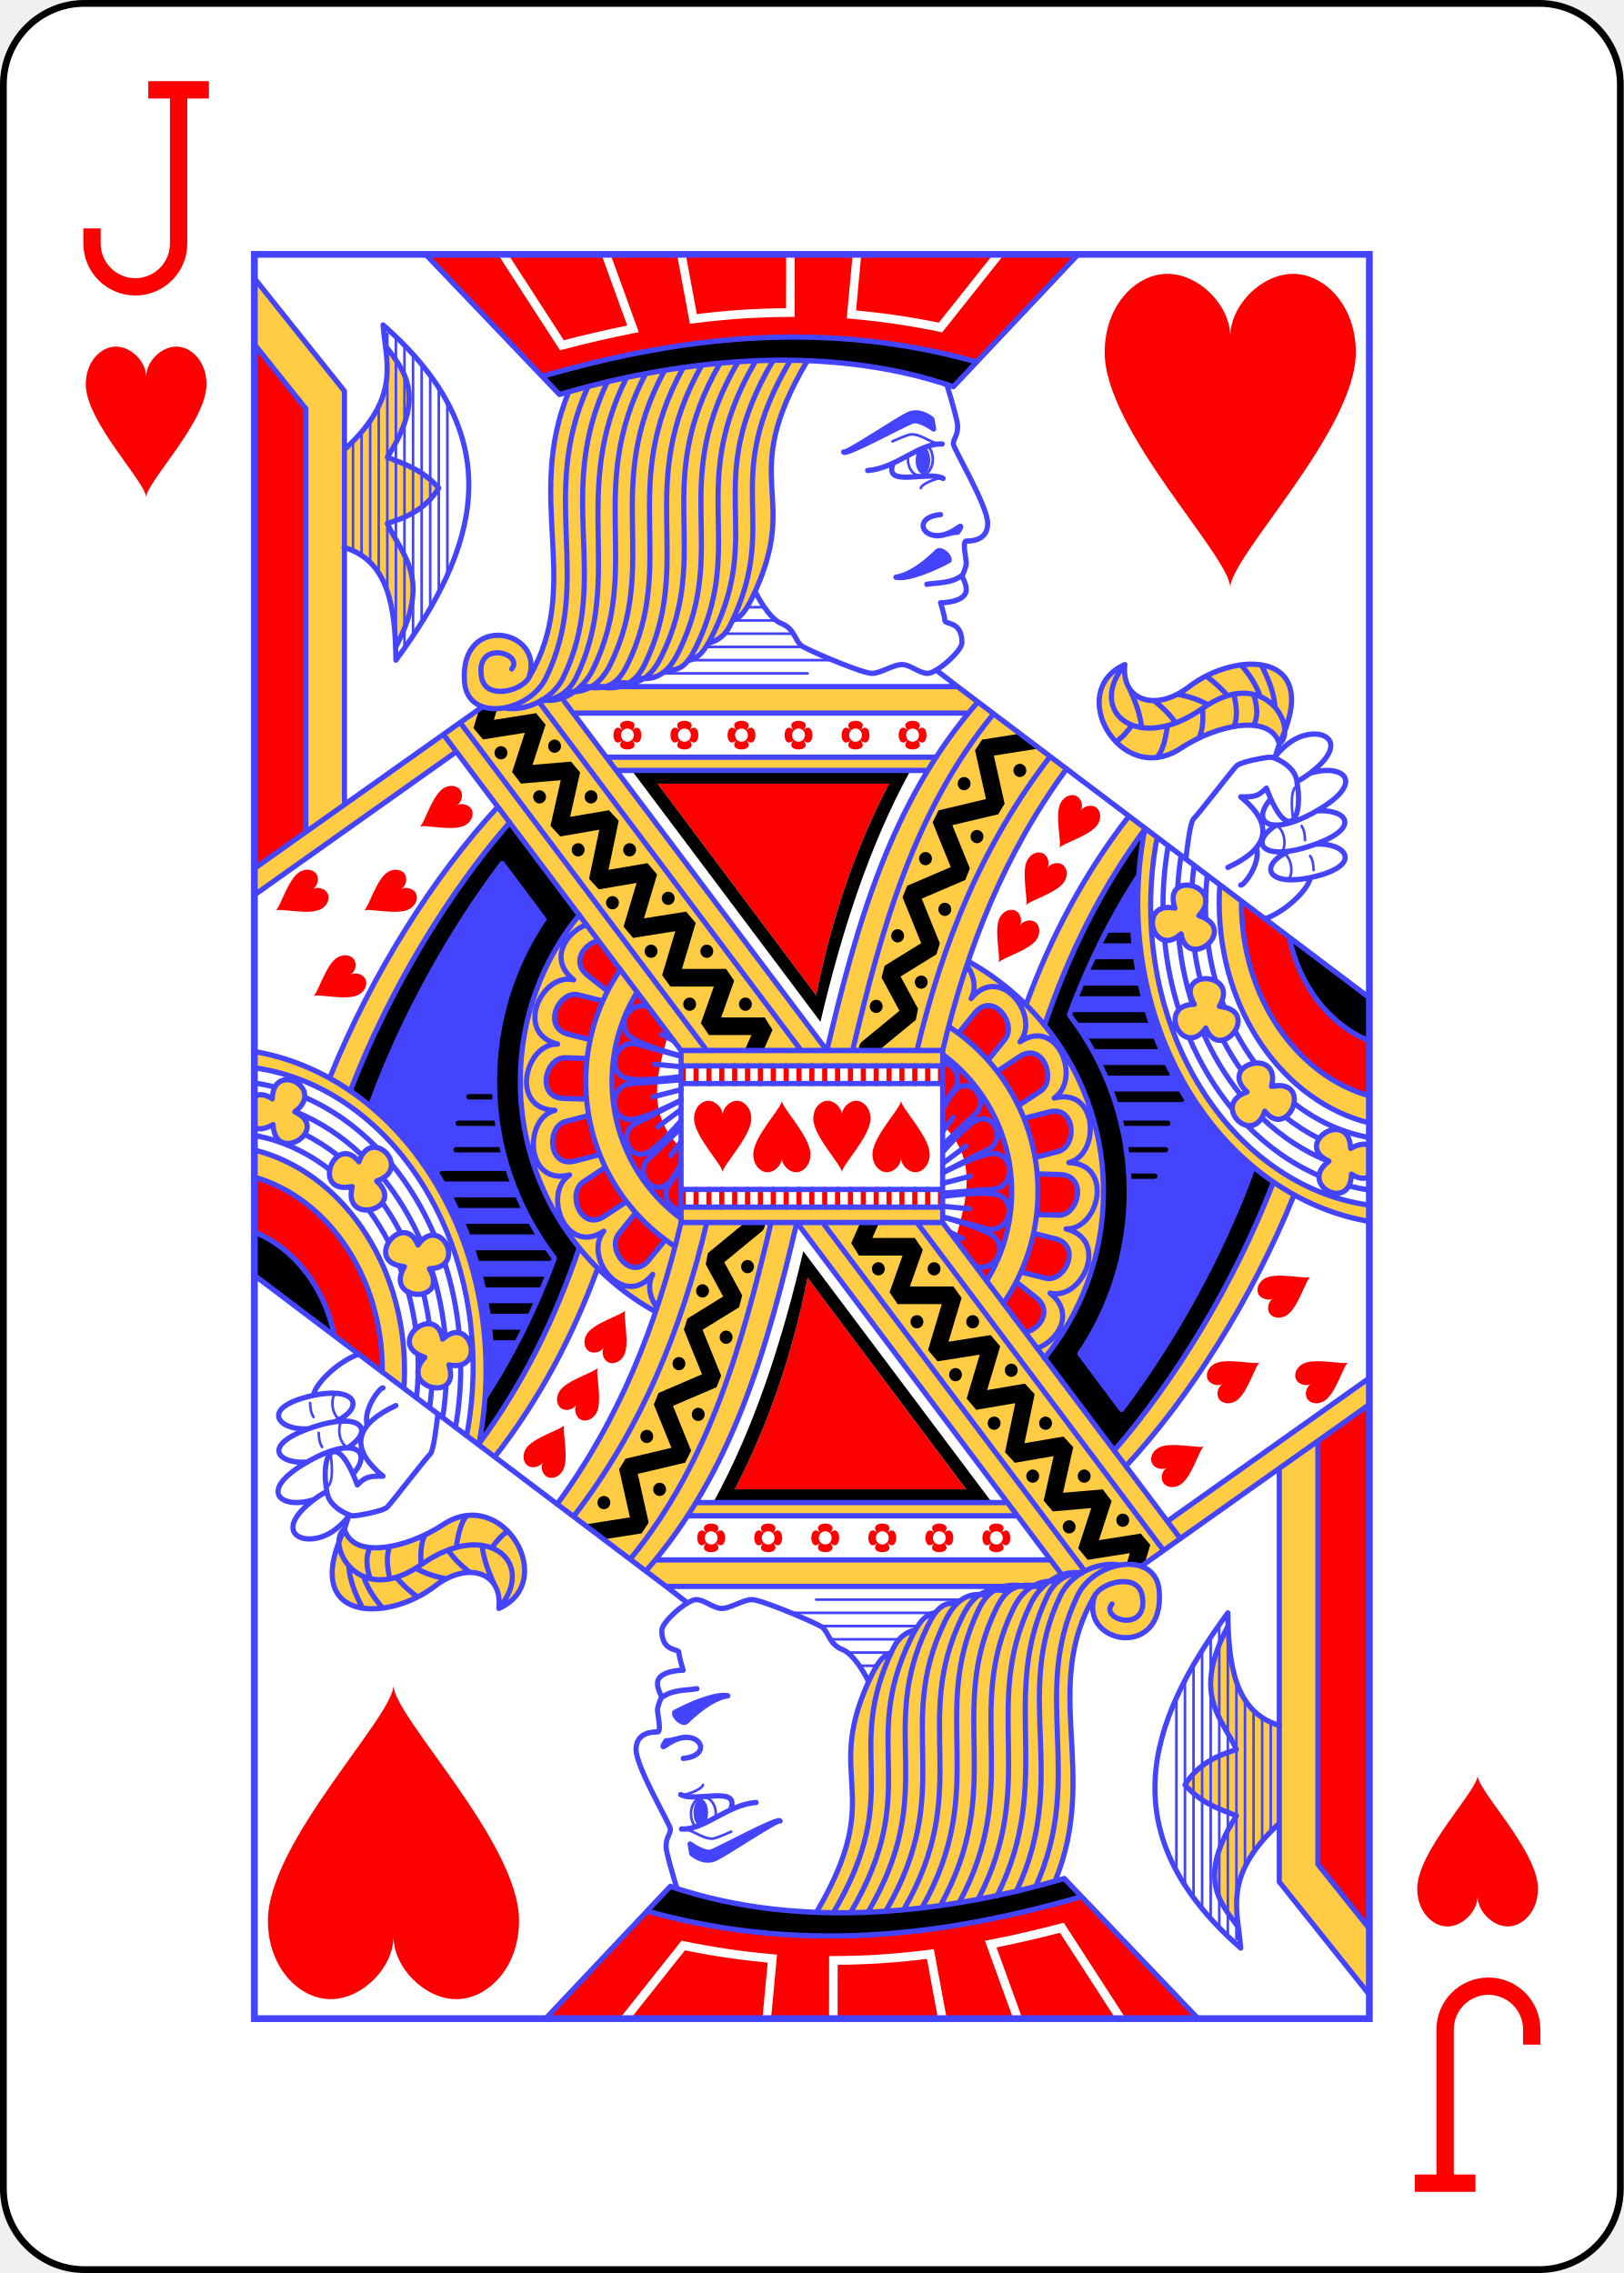
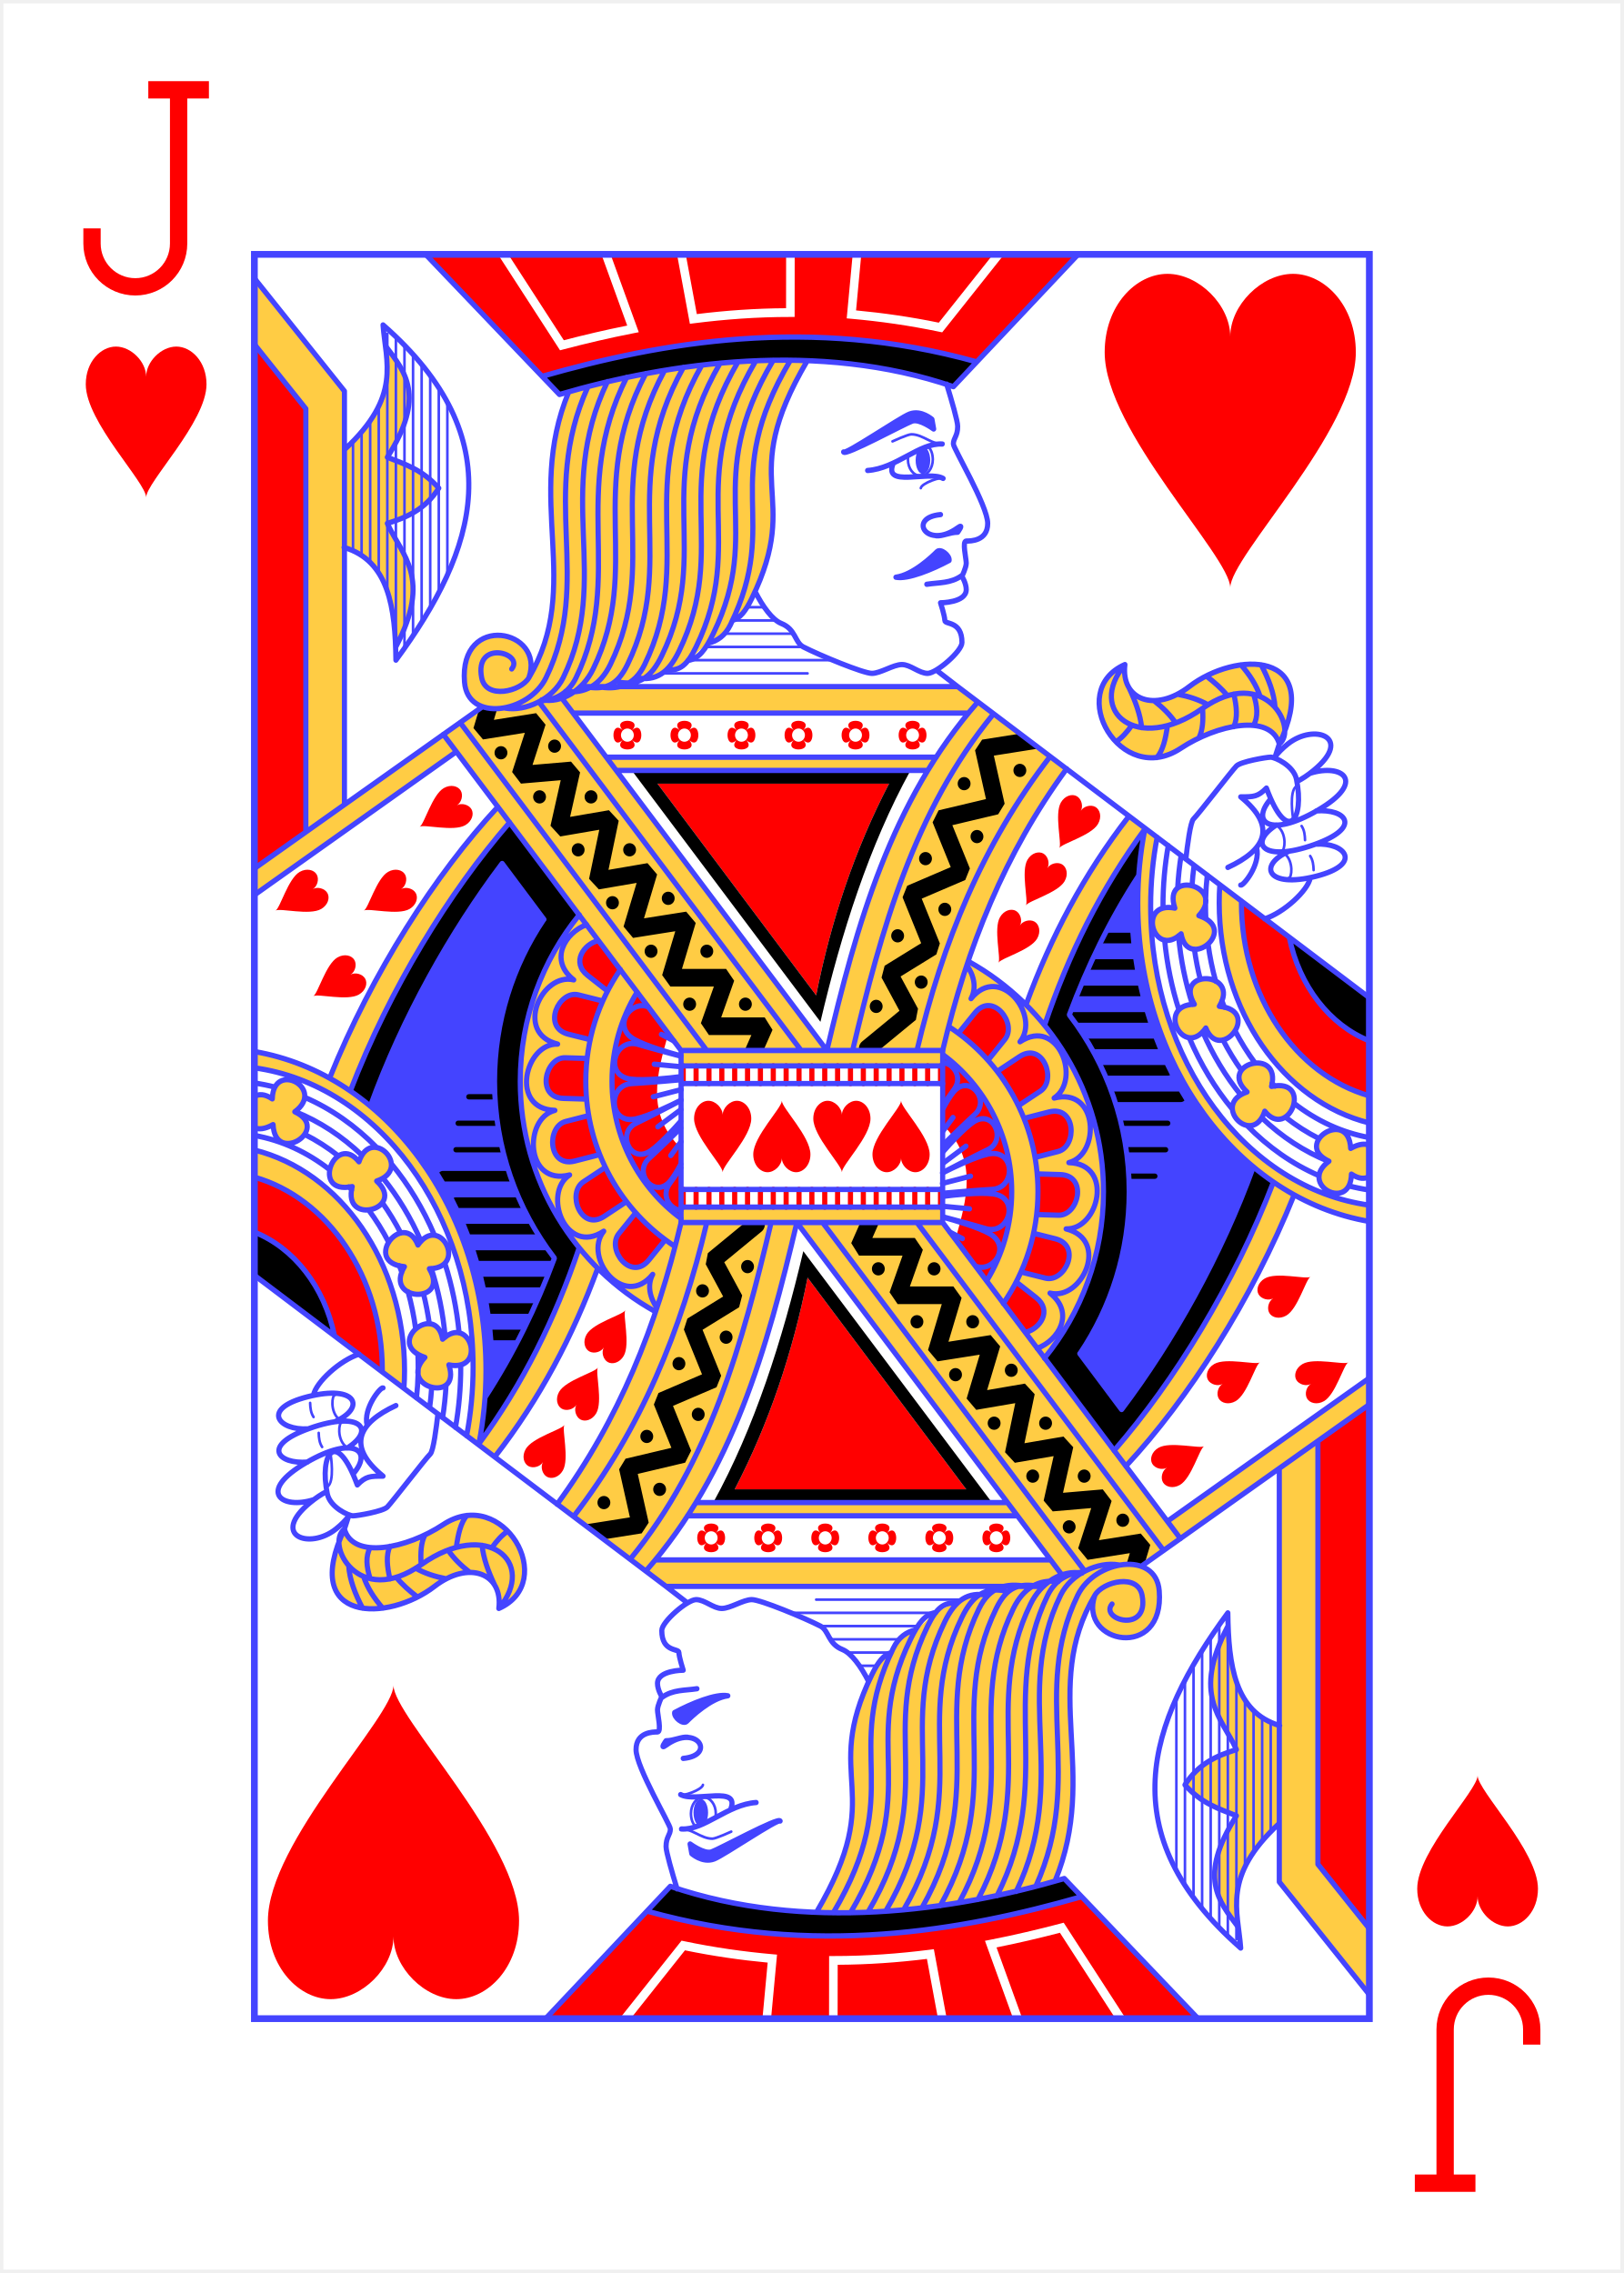
<svg xmlns="http://www.w3.org/2000/svg" xmlns:xlink="http://www.w3.org/1999/xlink" width="2.5in" height="3.5in" viewBox="-120 -168 240 336" preserveAspectRatio="none" class="card" face="JH">
  <defs>
    <rect id="HJX" width="164.8" height="260.8" x="-82.4" y="-130.4" />
  </defs>
  <symbol id="HJ" viewBox="-500 -500 1000 1000" preserveAspectRatio="xMinYMid">
    <path d="M50 -460L250 -460M150 -460L150 250A100 100 0 0 1 -250 250L-250 220" stroke="red" stroke-width="80" stroke-linecap="square" stroke-miterlimit="1.5" fill="none" />
  </symbol>
  <symbol id="H" viewBox="-600 -600 1200 1200" preserveAspectRatio="xMinYMid">
    <path d="M0 -300C0 -400 100 -500 200 -500C300 -500 400 -400 400 -250C400 0 0 400 0 500C0 400 -400 0 -400 -250C-400 -400 -300 -500 -200 -500C-100 -500 0 -400 -0 -300Z" fill="red" />
  </symbol>
  <symbol id="HJ1" preserveAspectRatio="none" viewBox="0 0 1300 2000">
    <path fill="#FC4" d="M0,27.174V101.957L60,175v479.352l45,-31.199V332.344c47.547,13.885 57.732,59.911 59.799,112.822C207.183,366.332 172.25,341.869 155,305c22.435,-6.794 44.101,-15.652 60,-40 -19.522,-21.34 -39.812,-27.132 -60,-35 45.6,-69.699 20.411,-97.002 -2.076,-126.053 4.262,33.894 6.384,68.407 -47.381,116.953L105,280.75V155ZM616.344,120.039C526.328,120.06 439.187,135.811 366.164,156.027 314.555,278.493 383.861,375.085 320,480c20,-55 -81.657,-74.736 -75,5 1.622,19.425 15.247,28.676 31.951,29.883 -4.328,-0.204 -8.267,-0.745 -11.527,-1.725l-45.066,31.086 -0.004,-0.006L0,696.207v30L235.473,563.812 220.762,544.766 497.5,902.5 497.537,920H802.5V902.5C831.048,785.345 874.973,678.686 947.43,583.459l-103.836,-76.062c-18.965,21.006 -35.781,42.993 -50.818,65.793L794.877,570H410.283L360,505h-21.818c7.031,-2.089 14.314,-4.383 21.775,-6.811 3.82,-0.612 7.658,-1.202 11.504,-1.785L360,505 371.695,520H831.344L843.545,507.422 820,490H412.902c34.859,-5.908 68.524,-14.106 95.883,-32.449 7.353,-4.93 12.789,-12.427 20.594,-17.135 11.293,-6.812 22.21,-13.531 28.297,-25.416l-25.602,9.586 25.207,-9.51C566.256,412.364 572.555,404.891 580,390 640.119,269.762 560.237,260.029 644.359,120.551c-9.361,-0.347 -18.704,-0.514 -28.016,-0.512zM1163.496,464.574C1139.589,464.365 1111.021,474.234 1090,490c-40,30 -80,15 -75,-25 -70,30 -5,140 65,95 42.196,-27.126 105,-40 115,-5 31.743,-65.249 5.791,-90.1 -31.504,-90.426zm-868.371,48.732 -2.736,1.025c-2.77,0.294 -5.484,0.487 -8.117,0.582 3.568,-0.216 7.21,-0.758 10.854,-1.607zm497.471,60.156C727.426,672.398 695.725,786.617 667.439,902.422L413.457,574.102 422.639,585H785Zm226.852,63.707c-52.412,65.676 -90.819,136.71 -119.543,212.92l21.531,23.418C949.018,793.987 986.395,719.931 1038.273,651.535 1032.862,678.341 1030,706.283 1030,735c0,136.64 64.808,255.724 160.738,318.285l-2.596,-1.59c-45.752,115.83 -115.544,225.867 -185.647,304.262l13.85,17.496c72.416,-75.901 146.448,-187.781 195.84,-307.033l-6.268,-3.838c29.107,16.624 60.756,28.176 94.082,33.701v-18.471c-143.477,-19.162 -255,-163.615 -255,-339.008 0,-26.57 2.562,-52.429 7.404,-77.252l-14.016,-10.17c0.107,-0.141 0.211,-0.283 0.318,-0.424zm88.402,64.605 17.75,13.197c-0.443,6.608 -0.668,13.287 -0.668,20.027 0,122.962 75.111,225.589 175.068,249.656V953.92C1214.459,930.399 1150.822,841.313 1150.822,735c0,-0.681 -6e-4,-1.361 0.01,-2.041zm-20.275,13.242c-11.012,-0.226 -20.789,7.228 -14.314,26.105 -44.412,-8.721 -25.537,58.643 7.295,29.1 7.514,43.327 68.569,-5.007 20.602,-20.629 18.918,-19.531 1.509,-34.266 -13.582,-34.576zm-254.971,86.537 -29.986,105.49c48.755,35.02 80.42,91.607 80.42,155.455 0,37.016 -10.642,71.592 -29.088,100.939l67.256,87.811C964.193,1199.896 990,1134.156 990,1062.5 990,950.023 926.414,852.124 832.604,801.555Zm276.732,19.518c-12.986,-0.007 -25.24,9.442 -13.351,29.029 -45.25,0.959 -12.432,62.742 13.338,26.871 16.589,40.725 65.921,-19.527 15.725,-24.551 12.766,-20.619 -1.887,-31.342 -15.711,-31.35zm59.832,95.607c-15.415,0.164 -32.128,14.613 -11.727,32.826 -42.995,14.138 6.443,63.635 20.607,21.801 27.764,34.101 57.34,-37.934 7.865,-28.072 5.06,-19.186 -5.498,-26.674 -16.746,-26.555zm92.318,75.375c-17.157,-0.391 -37.538,22.874 -8.574,35.959 -36.78,26.376 25.224,58.778 26.197,14.621 8.782,5.792 15.837,5.75 20.891,2.678v-35.299c-5.022,-2.238 -12.218,-1.772 -21.805,3.48 -0.719,-15.416 -8.33,-21.248 -16.709,-21.439z" />
  </symbol>
  <symbol id="HJ2" preserveAspectRatio="none" viewBox="0 0 1300 2000">
    <path fill="red" d="M199.648,0 355.703,158.855C484.175,122.112 658.575,97.858 815,150L960.455,0h-86.256l-72.256,88.408 -2.959,-0.604C763.777,80.62 729.266,75.896 695.65,72.996L690.621,72.562 697.58,0h-67.604l-0.084,70.975 -4.998,-0.006c-38.885,-0.036 -76.4,2.699 -112.475,7.174L507.771,78.721 492.77,0h-77.479l32.893,88.25 -5.828,1.102C413.491,94.812 385.997,101.171 359.809,107.875l-3.436,0.881L283.979,0Zm96.344,0 64.801,97.352c23.534,-5.972 48.189,-11.616 73.916,-16.621L404.617,0Zm206.957,0 12.902,67.705c33.443,-3.997 68.149,-6.47 104.053,-6.654L619.977,0Zm204.674,0 -6.092,63.533c31.424,2.872 63.623,7.331 96.459,13.91L861.283,0ZM0,101.957V696.488L60,654.352V175Zm434.898,426.797c-6.16,0 -12.292,3.65 -5.287,10.936a7.5,7.5 0 0 1 5.287,-2.186 7.5,7.5 0 0 1 5.287,2.188c7.006,-7.286 0.873,-10.938 -5.287,-10.938zm5.287,10.938c-0.102,0.106 -0.179,0.205 -0.287,0.312 0.108,-0.108 0.208,-0.185 0.314,-0.287a7.5,7.5 0 0 0 -0.027,-0.025zm0.027,0.025a7.5,7.5 0 0 1 2.186,5.287 7.5,7.5 0 0 1 -2.188,5.287c14.572,14.012 14.573,-24.584 0.002,-10.574zm-0.002,10.574c-0.106,-0.102 -0.205,-0.179 -0.312,-0.287 0.108,0.108 0.185,0.208 0.287,0.314a7.5,7.5 0 0 0 0.025,-0.027zm-0.025,0.027a7.5,7.5 0 0 1 -5.287,2.186 7.5,7.5 0 0 1 -5.287,-2.188c-14.012,14.572 24.584,14.573 10.574,0.002zm-10.574,-0.002c0.102,-0.106 0.179,-0.205 0.287,-0.312 -0.108,0.108 -0.208,0.185 -0.314,0.287a7.5,7.5 0 0 0 0.027,0.025zm-0.027,-0.025a7.5,7.5 0 0 1 -2.186,-5.287 7.5,7.5 0 0 1 2.188,-5.287c-14.572,-14.012 -14.573,24.584 -0.002,10.574zm0.002,-10.574c0.106,0.102 0.205,0.179 0.312,0.287 -0.108,-0.108 -0.185,-0.208 -0.287,-0.314a7.5,7.5 0 0 0 -0.025,0.027zm71.816,-10.963c-6.16,0 -12.292,3.65 -5.287,10.936a7.5,7.5 0 0 1 5.287,-2.186 7.5,7.5 0 0 1 5.287,2.188c7.006,-7.286 0.873,-10.938 -5.287,-10.938zm5.287,10.938c-0.102,0.106 -0.179,0.205 -0.287,0.312 0.108,-0.108 0.208,-0.185 0.314,-0.287a7.5,7.5 0 0 0 -0.027,-0.025zm0.027,0.025a7.5,7.5 0 0 1 2.186,5.287 7.5,7.5 0 0 1 -2.188,5.287c14.572,14.012 14.573,-24.584 0.002,-10.574zm-0.002,10.574c-0.106,-0.102 -0.205,-0.179 -0.312,-0.287 0.108,0.108 0.185,0.208 0.287,0.314a7.5,7.5 0 0 0 0.025,-0.027zm-0.025,0.027a7.5,7.5 0 0 1 -5.287,2.186 7.5,7.5 0 0 1 -5.287,-2.188c-14.012,14.572 24.584,14.573 10.574,0.002zm-10.574,-0.002c0.102,-0.106 0.179,-0.205 0.287,-0.312 -0.108,0.108 -0.208,0.185 -0.314,0.287a7.5,7.5 0 0 0 0.027,0.025zm-0.027,-0.025a7.5,7.5 0 0 1 -2.186,-5.287 7.5,7.5 0 0 1 2.188,-5.287c-14.572,-14.012 -14.573,24.584 -0.002,10.574zm0.002,-10.574c0.106,0.102 0.205,0.179 0.312,0.287 -0.108,-0.108 -0.185,-0.208 -0.287,-0.314a7.5,7.5 0 0 0 -0.025,0.027zm71.816,-10.963c-6.16,0 -12.292,3.65 -5.287,10.936a7.5,7.5 0 0 1 5.287,-2.186 7.5,7.5 0 0 1 5.287,2.188c7.006,-7.286 0.873,-10.938 -5.287,-10.938zm5.287,10.938c-0.102,0.106 -0.179,0.205 -0.287,0.312 0.108,-0.108 0.208,-0.185 0.314,-0.287a7.5,7.5 0 0 0 -0.027,-0.025zm0.027,0.025a7.5,7.5 0 0 1 2.186,5.287 7.5,7.5 0 0 1 -2.188,5.287c14.572,14.012 14.573,-24.584 0.002,-10.574zm-0.002,10.574c-0.106,-0.102 -0.205,-0.179 -0.312,-0.287 0.108,0.108 0.185,0.208 0.287,0.314a7.5,7.5 0 0 0 0.025,-0.027zm-0.025,0.027a7.5,7.5 0 0 1 -5.287,2.186 7.5,7.5 0 0 1 -5.287,-2.188c-14.012,14.572 24.584,14.573 10.574,0.002zm-10.574,-0.002c0.102,-0.106 0.179,-0.205 0.287,-0.312 -0.108,0.108 -0.208,0.185 -0.314,0.287a7.5,7.5 0 0 0 0.027,0.025zm-0.027,-0.025a7.5,7.5 0 0 1 -2.186,-5.287 7.5,7.5 0 0 1 2.188,-5.287c-14.572,-14.012 -14.573,24.584 -0.002,10.574zm0.002,-10.574c0.106,0.102 0.205,0.179 0.312,0.287 -0.108,-0.108 -0.185,-0.208 -0.287,-0.314a7.5,7.5 0 0 0 -0.025,0.027zm71.814,-10.963c-6.16,0 -12.292,3.65 -5.287,10.936a7.5,7.5 0 0 1 5.287,-2.186 7.5,7.5 0 0 1 5.287,2.188c7.006,-7.286 0.873,-10.938 -5.287,-10.938zm5.287,10.938c-0.102,0.106 -0.179,0.205 -0.287,0.312 0.108,-0.108 0.208,-0.185 0.314,-0.287a7.5,7.5 0 0 0 -0.027,-0.025zm0.027,0.025a7.5,7.5 0 0 1 2.186,5.287 7.5,7.5 0 0 1 -2.188,5.287c14.572,14.012 14.573,-24.584 0.002,-10.574zm-0.002,10.574c-0.106,-0.102 -0.205,-0.179 -0.312,-0.287 0.108,0.108 0.185,0.208 0.287,0.314a7.5,7.5 0 0 0 0.025,-0.027zm-0.025,0.027a7.5,7.5 0 0 1 -5.287,2.186 7.5,7.5 0 0 1 -5.287,-2.188c-14.012,14.572 24.584,14.573 10.574,0.002zm-10.574,-0.002c0.102,-0.106 0.179,-0.205 0.287,-0.312 -0.108,0.108 -0.208,0.185 -0.314,0.287a7.5,7.5 0 0 0 0.027,0.025zm-0.027,-0.025a7.5,7.5 0 0 1 -2.186,-5.287 7.5,7.5 0 0 1 2.188,-5.287c-14.572,-14.012 -14.573,24.584 -0.002,10.574zm0.002,-10.574c0.106,0.102 0.205,0.179 0.312,0.287 -0.108,-0.108 -0.185,-0.208 -0.287,-0.314a7.5,7.5 0 0 0 -0.025,0.027zm71.816,-10.963c-6.16,0 -12.292,3.65 -5.287,10.936a7.5,7.5 0 0 1 5.287,-2.186 7.5,7.5 0 0 1 5.287,2.188c7.006,-7.286 0.873,-10.938 -5.287,-10.938zm5.287,10.938c-0.102,0.106 -0.179,0.205 -0.287,0.312 0.108,-0.108 0.208,-0.185 0.314,-0.287a7.5,7.5 0 0 0 -0.027,-0.025zm0.027,0.025a7.5,7.5 0 0 1 2.186,5.287 7.5,7.5 0 0 1 -2.188,5.287c14.572,14.012 14.573,-24.584 0.002,-10.574zm-0.002,10.574c-0.106,-0.102 -0.205,-0.179 -0.312,-0.287 0.108,0.108 0.185,0.208 0.287,0.314a7.5,7.5 0 0 0 0.025,-0.027zm-0.025,0.027a7.5,7.5 0 0 1 -5.287,2.186 7.5,7.5 0 0 1 -5.287,-2.188c-14.012,14.572 24.584,14.573 10.574,0.002zm-10.574,-0.002c0.102,-0.106 0.179,-0.205 0.287,-0.312 -0.108,0.108 -0.208,0.185 -0.314,0.287a7.5,7.5 0 0 0 0.027,0.025zm-0.027,-0.025a7.5,7.5 0 0 1 -2.186,-5.287 7.5,7.5 0 0 1 2.188,-5.287c-14.572,-14.012 -14.573,24.584 -0.002,10.574zm0.002,-10.574c0.106,0.102 0.205,0.179 0.312,0.287 -0.108,-0.108 -0.185,-0.208 -0.287,-0.314a7.5,7.5 0 0 0 -0.025,0.027zm71.814,-10.963c-6.16,0 -12.292,3.65 -5.287,10.936a7.5,7.5 0 0 1 5.287,-2.186 7.5,7.5 0 0 1 5.287,2.188c7.006,-7.286 0.873,-10.938 -5.287,-10.938zm5.287,10.938c-0.102,0.106 -0.179,0.205 -0.287,0.312 0.108,-0.108 0.208,-0.185 0.314,-0.287a7.5,7.5 0 0 0 -0.027,-0.025zm0.027,0.025a7.5,7.5 0 0 1 2.186,5.287 7.5,7.5 0 0 1 -2.188,5.287c14.572,14.012 14.573,-24.584 0.002,-10.574zm-0.002,10.574c-0.106,-0.102 -0.205,-0.179 -0.312,-0.287 0.108,0.108 0.185,0.208 0.287,0.314a7.5,7.5 0 0 0 0.025,-0.027zm-0.025,0.027a7.5,7.5 0 0 1 -5.287,2.186 7.5,7.5 0 0 1 -5.287,-2.188c-14.012,14.572 24.584,14.573 10.574,0.002zm-10.574,-0.002c0.102,-0.106 0.179,-0.205 0.287,-0.312 -0.108,0.108 -0.208,0.185 -0.314,0.287a7.5,7.5 0 0 0 0.027,0.025zm-0.027,-0.025a7.5,7.5 0 0 1 -2.186,-5.287 7.5,7.5 0 0 1 2.188,-5.287c-14.572,-14.012 -14.573,24.584 -0.002,10.574zm0.002,-10.574c0.106,0.102 0.205,0.179 0.312,0.287 -0.108,-0.108 -0.185,-0.208 -0.287,-0.314a7.5,7.5 0 0 0 -0.025,0.027zM470,600 655,840c17.499,-85.451 45,-165 85,-240zm680.832,132.959c-0.01,0.68 -0.01,1.36 -0.01,2.041 0,106.313 63.636,195.399 149.178,218.92v-62.346c-46.109,-17.785 -81.745,-62.134 -93.359,-117.395zM855.346,851.596C850.223,851.686 844.883,854.141 840,860L820.822,883.014 855.467,913.439 875,890c11.484,-13.781 -2.921,-38.701 -19.654,-38.404zm48.607,53.824c-3.659,0.096 -7.675,1.344 -11.951,4.096l-25.887,16.66 24.732,38.896 25.562,-16.451c16.624,-10.699 7.3,-43.722 -12.457,-43.201zm-101.336,1.625 -0.088,11.303A3,3 0 0 0 799.955,916.957 3,3 0 0 0 797,920v20a3,3 0 0 0 5.346,1.91L802,986.102c42.307,39.722 28.551,84.921 15.529,130.049l36.42,47.289c18.446,-29.348 29.088,-63.924 29.088,-100.939 0,-63.848 -31.665,-120.435 -80.42,-155.455zm-302.662,9.912A3,3 0 0 0 497,920v20a3,3 0 1 0 6,0v-20a3,3 0 0 0 -3.045,-3.043zm15,0A3,3 0 0 0 512,920v20a3,3 0 1 0 6,0v-20a3,3 0 0 0 -3.045,-3.043zm15,0A3,3 0 0 0 527,920v20a3,3 0 1 0 6,0v-20a3,3 0 0 0 -3.045,-3.043zm15,0A3,3 0 0 0 542,920v20a3,3 0 1 0 6,0v-20a3,3 0 0 0 -3.045,-3.043zm15,0A3,3 0 0 0 557,920v20a3,3 0 1 0 6,0v-20a3,3 0 0 0 -3.045,-3.043zm15,0A3,3 0 0 0 572,920v20a3,3 0 1 0 6,0v-20a3,3 0 0 0 -3.045,-3.043zm15,0A3,3 0 0 0 587,920v20a3,3 0 1 0 6,0v-20a3,3 0 0 0 -3.045,-3.043zm15,0A3,3 0 0 0 602,920v20a3,3 0 1 0 6,0v-20a3,3 0 0 0 -3.045,-3.043zm15,0A3,3 0 0 0 617,920v20a3,3 0 1 0 6,0v-20a3,3 0 0 0 -3.045,-3.043zm15,0A3,3 0 0 0 632,920v20a3,3 0 1 0 6,0v-20a3,3 0 0 0 -3.045,-3.043zm15,0A3,3 0 0 0 647,920v20a3,3 0 1 0 6,0v-20a3,3 0 0 0 -3.045,-3.043zm15,0A3,3 0 0 0 662,920v20a3,3 0 1 0 6,0v-20a3,3 0 0 0 -3.045,-3.043zm15,0A3,3 0 0 0 677,920v20a3,3 0 1 0 6,0v-20a3,3 0 0 0 -3.045,-3.043zm15,0A3,3 0 0 0 692,920v20a3,3 0 1 0 6,0v-20a3,3 0 0 0 -3.045,-3.043zm15,0A3,3 0 0 0 707,920v20a3,3 0 1 0 6,0v-20a3,3 0 0 0 -3.045,-3.043zm15,0A3,3 0 0 0 722,920v20a3,3 0 1 0 6,0v-20a3,3 0 0 0 -3.045,-3.043zm15,0A3,3 0 0 0 737,920v20a3,3 0 1 0 6,0v-20a3,3 0 0 0 -3.045,-3.043zm15,0A3,3 0 0 0 752,920v20a3,3 0 1 0 6,0v-20a3,3 0 0 0 -3.045,-3.043zm15,0A3,3 0 0 0 767,920v20a3,3 0 1 0 6,0v-20a3,3 0 0 0 -3.045,-3.043zm15,0A3,3 0 0 0 782,920v20a3,3 0 1 0 6,0v-20a3,3 0 0 0 -3.045,-3.043zm148.318,54.355c-2.105,-0.01 -4.389,0.27 -6.855,0.885l-28.98,7.227 12.846,44.303 26.668,-6.65c20.958,-5.227 21.157,-45.649 -3.678,-45.764zm-20.502,71.096 -0.705,46.092 25.527,0.738c23.421,0.676 34.5,-45.117 1.971,-46.057zm-4.398,67.328 -14.518,43.906 28.377,6.9c22.767,5.538 43.136,-36.944 11.516,-44.635zm-19.982,55.225 -14.916,23.971 25.914,32.992c16.53,-3.808 31.379,-24.552 12.152,-39.256z" />
  </symbol>
  <symbol id="HJ3" preserveAspectRatio="none" viewBox="0 0 1300 2000">
    <path fill="#44F" d="M1011.237,1309.349l-48.703,-63.338C998.863,1193.621 1020,1130.484 1020,1062.5 1020,987.19 994.062,917.828 950.38,862.18 971.47,806.539 997.826,754.009 1031.065,704.168 1030.377,714.251 1030,724.574 1030,735c0,123.54 52.969,232.746 134.421,299.04 -37.026,100.824 -93.294,198.03 -153.184,275.308zM748,366c20.005,-2.569 42.801,-23.897 48,-29 4.093,-4.017 14.922,4.34 14,10 -19.782,10.298 -48.043,21.628 -62,19M687,224c2.047,3.471 65.668,-38.846 77,-43 13.905,-5.097 26.594,6.692 26,6l2,11c0,0 -16.409,-11.864 -25,-9 -9,3 -78.944,40.146 -80,35zM788,233.5a8.5,15.5 0 0 1 -8.5,15.5 8.5,15.5 0 0 1 -8.5,-15.5 8.5,15.5 0 0 1 8.5,-15.5 8.5,15.5 0 0 1 8.5,15.5z" />
  </symbol>
  <symbol id="HJ4" preserveAspectRatio="none" viewBox="0 0 1300 2000">
    <path fill="black" d="M632.881,93.754C522.32,93.231 421.894,114.266 335.619,138.322l20.084,20.533C484.175,122.112 658.575,97.858 815,150l26.967,-28.018C769.201,102.143 699.217,94.068 632.881,93.754Zm-366.957,418.852 -3.684,2.355 -6.799,22.098 11.08,12.824 48.814,-7.51 -14.822,44.465 10.316,13.127 46.346,-3.861 -11.92,51.648 11.389,12.111 45.498,-7.582 -11.92,55.623 11.422,11.959 44.039,-7.34 -15.242,49.535 11.08,12.824 49.227,-7.574 -15.307,49.75L485,830h50.723L520.602,871.582 530,885h49.471l-7.816,17.195 21.777,0.42 10.672,-23.477L595,865H544.277L559.398,823.418 550,810h-51.459l16.018,-52.059 -11.08,-12.824 -49.227,7.574 15.307,-49.75 -11.203,-12.805 -45.498,7.582 11.92,-55.623 -11.422,-11.959 -45.25,7.541 11.639,-50.43 -10.574,-12.213 -44.889,3.74 15.205,-45.613 -11.008,-13.045 -49.227,7.574 3.77,-12.25zm627.301,30.627 -44.746,6.885 -8.223,12.131 12.752,55.256 -55.256,12.752 -6.982,13.59 21.154,50.77 -50.77,21.154 -5.385,13.076 21.676,52.025 -42.59,25.555 -3.598,13.43 20.896,37.615 -43.4,34.721c-3.111,2.398 -4.416,6.261 -3.707,9.861l22.803,0.473 43.396,-34.717 2.496,-12.664 -20.303,-36.547 41.705,-25.023 4.086,-12.42 -21.154,-50.77 50.77,-21.154 5.385,-13.076 -20.447,-49.072 53.465,-12.338 7.496,-11.992 -12.578,-54.506 52.484,-8.076zM350,550a7.5,7.5 0 0 0 -7.5,7.5 7.5,7.5 0 0 0 7.5,7.5 7.5,7.5 0 0 0 7.5,-7.5 7.5,7.5 0 0 0 -7.5,-7.5zm-62.5,7.5a7.5,7.5 0 0 0 -7.5,7.5 7.5,7.5 0 0 0 7.5,7.5 7.5,7.5 0 0 0 7.5,-7.5 7.5,7.5 0 0 0 -7.5,-7.5zm605,20a7.5,7.5 0 0 0 -7.5,7.5 7.5,7.5 0 0 0 7.5,7.5 7.5,7.5 0 0 0 7.5,-7.5 7.5,7.5 0 0 0 -7.5,-7.5zM440,585 660,870C684.379,769.032 716.858,670.131 765,585Zm387.5,7.5a7.5,7.5 0 0 0 -7.5,7.5 7.5,7.5 0 0 0 7.5,7.5 7.5,7.5 0 0 0 7.5,-7.5 7.5,7.5 0 0 0 -7.5,-7.5zM470,600h270c-40,75 -67.501,154.549 -85,240zm-137.5,7.5a7.5,7.5 0 0 0 -7.5,7.5 7.5,7.5 0 0 0 7.5,7.5 7.5,7.5 0 0 0 7.5,-7.5 7.5,7.5 0 0 0 -7.5,-7.5zm60,0a7.5,7.5 0 0 0 -7.5,7.5 7.5,7.5 0 0 0 7.5,7.5 7.5,7.5 0 0 0 7.5,-7.5 7.5,7.5 0 0 0 -7.5,-7.5zm646.01,43.645C986.6,719.514 949.094,793.765 921.199,873.486 964.096,924.86 990,990.71 990,1062.5c0,71.656 -25.806,137.396 -68.666,188.766l80.898,104.387c70.368,-78.089 140.157,-188.125 185.936,-304.125 -8.049,-5.395 -15.882,-11.065 -23.428,-17.227 -37.346,100.564 -93.612,197.77 -153.502,275.049l-48.703,-63.338C998.863,1193.622 1020,1130.484 1020,1062.5c0,-4.859 -0.112,-9.692 -0.326,-14.5H1050a3,3 0 1 0 0,-6h-30.65c-0.51,-8.084 -1.33,-16.084 -2.428,-24H1062.5a3,3 0 1 0 0,-6h-46.465c-1.28,-8.1 -2.853,-16.106 -4.727,-24H1065a3,3 0 1 0 0,-6h-55.182c-1.829,-7.093 -3.889,-14.097 -6.182,-21H1080a6.001,6.001 0 0 0 4.396,-1.834c-2.162,-3.343 -4.264,-6.739 -6.33,-10.166h-78.68c-2.293,-6.086 -4.769,-12.087 -7.414,-18H1065a6.001,6.001 0 0 0 2.568,-0.545c-2,-3.775 -3.94,-7.594 -5.826,-11.455h-75.436c-3.036,-6.105 -6.254,-12.109 -9.658,-18h76.848c-1.696,-3.961 -3.331,-7.962 -4.908,-12h-79.219c-3.905,-6.137 -8.019,-12.135 -12.316,-18h84.978c-1.337,-3.965 -2.6,-7.972 -3.822,-12h-86.6c2.314,-6.035 4.68,-12.038 7.121,-18h74.453c-1.013,-3.974 -1.972,-7.973 -2.873,-12h-66.547c2.582,-6.036 5.224,-12.039 7.945,-18h54.992c-0.71,-3.978 -1.367,-7.978 -1.967,-12h-47.416c2.878,-6.037 5.824,-12.04 8.855,-18h36.262c-0.422,-3.982 -0.79,-7.982 -1.103,-12h-28.904c11.729,-22.086 24.556,-43.65 38.629,-64.703 1.34,-18.056 3.772,-35.746 7.453,-53.152zM842.5,652.5a7.5,7.5 0 0 0 -7.5,7.5 7.5,7.5 0 0 0 7.5,7.5 7.5,7.5 0 0 0 7.5,-7.5 7.5,7.5 0 0 0 -7.5,-7.5zm-465,15a7.5,7.5 0 0 0 -7.5,7.5 7.5,7.5 0 0 0 7.5,7.5 7.5,7.5 0 0 0 7.5,-7.5 7.5,7.5 0 0 0 -7.5,-7.5zm60,0a7.5,7.5 0 0 0 -7.5,7.5 7.5,7.5 0 0 0 7.5,7.5 7.5,7.5 0 0 0 7.5,-7.5 7.5,7.5 0 0 0 -7.5,-7.5zm345,10a7.5,7.5 0 0 0 -7.5,7.5 7.5,7.5 0 0 0 7.5,7.5 7.5,7.5 0 0 0 7.5,-7.5 7.5,7.5 0 0 0 -7.5,-7.5zm-300,45a7.5,7.5 0 0 0 -7.5,7.5 7.5,7.5 0 0 0 7.5,7.5 7.5,7.5 0 0 0 7.5,-7.5 7.5,7.5 0 0 0 -7.5,-7.5zm-65,5a7.5,7.5 0 0 0 -7.5,7.5 7.5,7.5 0 0 0 7.5,7.5 7.5,7.5 0 0 0 7.5,-7.5 7.5,7.5 0 0 0 -7.5,-7.5zM805,735a7.5,7.5 0 0 0 -7.5,7.5 7.5,7.5 0 0 0 7.5,7.5 7.5,7.5 0 0 0 7.5,-7.5 7.5,7.5 0 0 0 -7.5,-7.5zm-55,30a7.5,7.5 0 0 0 -7.5,7.5 7.5,7.5 0 0 0 7.5,7.5 7.5,7.5 0 0 0 7.5,-7.5 7.5,7.5 0 0 0 -7.5,-7.5zm456.824,9.256c11.444,55.19 47.068,99.532 93.176,117.316V842.658c-31.005,-22.779 -62.007,-45.556 -93.176,-68.402zM462.5,782.5a7.5,7.5 0 0 0 -7.5,7.5 7.5,7.5 0 0 0 7.5,7.5 7.5,7.5 0 0 0 7.5,-7.5 7.5,7.5 0 0 0 -7.5,-7.5zm65,0a7.5,7.5 0 0 0 -7.5,7.5 7.5,7.5 0 0 0 7.5,7.5 7.5,7.5 0 0 0 7.5,-7.5 7.5,7.5 0 0 0 -7.5,-7.5zm250,35a7.5,7.5 0 0 0 -7.5,7.5 7.5,7.5 0 0 0 7.5,7.5 7.5,7.5 0 0 0 7.5,-7.5 7.5,7.5 0 0 0 -7.5,-7.5zm-270,25a7.5,7.5 0 0 0 -7.5,7.5 7.5,7.5 0 0 0 7.5,7.5 7.5,7.5 0 0 0 7.5,-7.5 7.5,7.5 0 0 0 -7.5,-7.5zm65,0a7.5,7.5 0 0 0 -7.5,7.5 7.5,7.5 0 0 0 7.5,7.5 7.5,7.5 0 0 0 7.5,-7.5 7.5,7.5 0 0 0 -7.5,-7.5zM725,845a7.5,7.5 0 0 0 -7.5,7.5 7.5,7.5 0 0 0 7.5,7.5 7.5,7.5 0 0 0 7.5,-7.5 7.5,7.5 0 0 0 -7.5,-7.5z" />
  </symbol>
  <symbol id="HJ5" preserveAspectRatio="none" viewBox="0 0 1300 2000">
    <path stroke="#44F" stroke-linecap="round" stroke-linejoin="round" stroke-width="6" fill="none" d="M497.5,1097.5v-195h305M497.537,920h304.598M497.742,940H802.545M497.5,902.5 220.251,544.105M527.5,902.5 239.883,530.703M637.5,902.5 332.043,507.64M667.5,902.5 360,505M843.545,507.421C742.264,619.634 702.256,759.866 667.5,902.5M861.602,521.114C769.05,630.934 730.857,765.611 697.5,902.5M927.767,569.282C849.253,668.405 802.427,779.685 772.5,902.5M947.112,583.064C874.973,678.686 831.048,785.345 802.5,902.5M1019.446,637.169C967.035,702.845 928.629,773.879 899.905,850.089M1038.706,650.958C986.6,719.514 949.095,793.764 921.435,873.508M832.604,801.554C926.414,852.124 990,950.023 990,1062.5c0,71.656 -25.807,137.396 -68.796,188.75M809.465,875.279c62.645,39.589 104.133,108.649 104.133,187.221 0,47.078 -14.894,90.741 -40.31,126.695M802.617,907.044c48.755,35.02 80.42,91.608 80.42,155.456 0,37.016 -10.643,71.591 -29.089,100.939M410.447,570H795.06M371.695,520H831.344M380,490h440l480,352.653M266.065,512.714 -6.0121561e-5,696.207M235.472,563.812 -1.1326293e-4,726.207M950.477,862.551C994.062,917.828 1020,987.19 1020,1062.5c0,67.984 -21.137,131.121 -57.313,183.425M1299.977,1096.3C1147.335,1070.987 1030,918.871 1030,735c0,-28.79 2.877,-56.801 8.315,-83.669M1299.997,984.664C1200.041,960.596 1124.931,857.962 1124.931,735c0,-6.74 0.226,-13.419 0.669,-20.028M1299.932,953.909C1214.423,930.36 1150.822,841.287 1150.822,735c0,-0.681 0,-1.361 0.01,-2.041M1299.986,891.586c-46.105,-17.787 -81.731,-62.149 -93.344,-117.406M1212.185,1066.42c-49.392,119.253 -123.424,231.132 -195.84,307.033M1188.142,1051.696c-45.752,115.83 -115.542,225.867 -185.645,304.261M1164.817,1034.294c-37.421,100.57 -93.69,197.776 -153.481,274.922M962.382,1246.096l48.757,63.385M1031.014,704.289c-33.188,49.72 -59.544,102.25 -80.73,157.52M422.639,585h362.262M1299.983,1077.842C1156.51,1058.675 1045,914.194 1045,738.805c0,-26.881 2.619,-53.037 7.572,-78.126M1059.399,741.109c0,-0.767 -0.01,-1.536 -0.01,-2.304 0,-23.564 2.119,-46.54 6.143,-68.676M1077.911,856.364c-8.199,-24.991 -13.861,-51.486 -16.611,-79.042M1140.318,969.093c-20.107,-23.635 -37.136,-50.952 -50.307,-81.03M1241.484,1044.486c-31.032,-13.014 -59.491,-32.494 -84.226,-57.078M1299.961,1060.643c-8.078,-1.138 -16.049,-2.695 -23.895,-4.651M1076.515,718.271c0.705,-12.565 2.052,-24.92 4.003,-37.022M1093.71,850.367c-8.155,-24.563 -13.696,-50.687 -16.218,-77.89M1150.033,952.845c-17.576,-21.101 -32.571,-45.235 -44.38,-71.68M1252.671,1028.253c-28.585,-11.096 -54.959,-27.99 -78.135,-49.511M1093.259,715.83c0.527,-7.843 1.323,-15.596 2.375,-23.247M1102.898,822.034c-2.874,-11.182 -5.185,-22.656 -6.892,-34.376M1150.821,924.939c-7.863,-10.799 -15.053,-22.307 -21.494,-34.431M1241.453,1002.431c-13.808,-6.724 -26.972,-14.931 -39.349,-24.455M1109.122,731.535c0.214,-9.441 0.844,-18.759 1.869,-27.929M1109.07,734.342c0.013,-0.937 0.03,-1.872 0.051,-2.807M1109.364,753.225c-0.215,-4.774 -0.325,-9.582 -0.325,-14.42 0,-1.491 0.01,-2.978 0.031,-4.463M1120.842,824.075c-3.907,-13.663 -6.901,-27.827 -8.896,-42.388M1131.024,853.653c-1.021,-2.518 -2.009,-5.058 -2.965,-7.619M1166.911,916.882c-8.722,-11.416 -16.618,-23.738 -23.575,-36.833M1189.878,942.971c-1.163,-1.145 -2.316,-2.305 -3.459,-3.477M1299.975,1001.212c-32.013,-5.54 -61.824,-19.135 -87.925,-38.996M1125.046,852.422c24.758,-39.989 -53.606,-42.759 -29.062,-2.32 -45.25,0.959 -12.431,62.742 13.338,26.872 16.589,40.725 65.921,-19.527 15.724,-24.551v0M1101.157,749.593c32.722,-33.783 -43.244,-53.216 -27.897,-8.47 -44.412,-8.721 -25.537,58.643 7.295,29.099 7.514,43.327 68.57,-5.007 20.602,-20.629v0M1185.914,943.233c11.993,-45.477 -63.761,-25.231 -28.472,6.272 -42.995,14.138 6.443,63.636 20.608,21.802 27.764,34.101 57.339,-37.936 7.864,-28.074v0M1300.135,1010.069c-5.027,-2.306 -12.268,-1.873 -21.939,3.425 -2.191,-46.981 -68.392,-4.957 -25.283,14.519 -36.78,26.376 25.223,58.779 26.195,14.622 8.812,5.811 15.89,5.757 20.947,2.654M802.345,1041.284C814.637,1035.196 839.543,1023.429 855,1020c31.902,-7.076 33.675,38.555 5,40 -14.795,0.745 -43.333,3.13 -57.139,4.316M802.259,1053.185 835,1045M803.002,1017.227c8.416,-9.361 23.833,-25.793 34.759,-33.279C861.51,967.674 877.964,1004.39 855,1015c-15.996,7.391 -51.487,25.46 -51.487,25.46M802.641,1030.533l26.991,-19.574M802.801,968.572c3.872,-6.98 7.984,-13.67 11.743,-18.34 18.053,-22.427 44.389,7.991 25.456,24.767 -9.832,8.712 -28.329,26.23 -37.107,34.582M802.562,994.168l11.982,-15.727M802.681,916.238c12.411,0.879 23.559,16.505 13.283,30.13 -3.496,4.635 -8.31,11.292 -13.193,18.135M803.208,1067.804c13.221,-1.659 41.624,-4.727 57.747,-2.804 32.447,3.87 19.033,47.521 -8.507,39.404 -12.405,-3.656 -35.107,-9.597 -49.603,-13.339M803.117,1079.149l30.698,2.832M802.825,1091.431c13.122,3.413 40.07,10.939 54.14,18.569 25.829,14.005 5.327,44.21 -15.498,37.286M811.199,1108.508l14.273,7.253M820.822,883.013 840,860c20.833,-25 50,12 35,30l-19.533,23.44M866.115,926.176l25.888,-16.661c27.365,-17.612 44.11,26.426 24.407,39.106l-25.561,16.451M897.437,979.424l28.981,-7.228c31.576,-7.875 33.267,39.208 10.533,44.878l-26.668,6.651M912.772,1042.408l26.792,0.774c32.529,0.939 21.451,46.732 -1.97,46.056l-25.527,-0.737M908.372,1109.736l25.375,6.172c31.621,7.691 11.251,50.174 -11.516,44.636l-28.376,-6.902M888.39,1164.961l23.151,17.706c19.226,14.704 4.377,35.449 -12.153,39.257M830.621,805.888c8.311,11.194 11.712,25.644 4.933,37.823 33.98,-40.776 81.551,19.572 57.086,48.931 44.633,-28.725 71.944,43.101 39.808,63.783 51.501,-12.844 54.259,63.95 17.179,73.198 53.056,1.532 34.986,76.221 -3.214,75.118 51.574,12.544 18.351,81.835 -18.782,72.803 29.402,22.486 9.944,53.634 -14.821,62.553M-4.1946769e-5,27.174 105,155v468.153M-2.8273735e-4,101.956 60,175v479.351M105.543,220.9C171.888,160.995 153.134,122.459 150,80 301.153,208.774 259.829,334.773 165,460 164.269,400.691 156.82,347.161 104.534,332.203M153.067,103.994C175.411,132.999 200.6,160.301 155,230c20.188,7.868 40.478,13.66 60,35 -15.899,24.348 -37.565,33.206 -60,40 17.25,36.869 52.183,61.332 9.939,139.946M1086.039,685.554c1.723,-14.747 5.189,-42.096 8.961,-45.554 5.241,-4.806 44.331,-54.331 50,-60 5,-5 35,-10 40,-10 5,0 26.73,9.531 30,25 9.58,45.312 -10.243,75.366 -35,10 -10,10 -15,10 -30,10 42.719,33.895 28.888,60.209 -15,80M1189.832,569.83c3.706,-4.796 8.718,-9.813 15.168,-14.83 30.749,-23.916 77.015,-7.611 30,30 -6.876,5.501 -13.279,9.583 -19.093,12.442M1230.967,588.235c37.403,-11.47 66.809,9.201 8.431,42.197 -55.596,31.424 -78.104,13.095 -54.412,-13.083M1238.093,630.92c34.281,-2.653 54.672,18.516 -2.566,38.272 -59.976,20.701 -76.954,-1.871 -43.853,-22.363M1237.496,668.581c34.149,-2.052 55.895,22.657 0.33,36.419 -57.162,14.158 -68.359,-12.308 -31.514,-28.411M1177.822,753.311c22.272,-6.892 50.557,-31.936 53.306,-46.624M1168.572,672.596C1173.451,691.931 1152.688,716.343 1150,715M1015,465c-5,40 35,55 75,25 53.815,-40.361 157.09,-42.075 105,65 -10,-35 -72.804,-22.126 -115,5 -70,45 -135,-65 -65,-95v0M1015,465c-45.453,52.655 14.216,101.957 90,50 74.272,-50.92 112.522,23.688 90,40l-5,15M1173.827,465.278c8.656,16.019 15.13,32.113 16.274,48.388M1150.351,465.31c9.92,11.142 17.946,22.907 22.308,35.877M1109.891,477.966c9.181,6.823 17.741,14.141 24.698,22.411M1076.353,498.61c12.964,2.473 25.084,6.156 35.631,12.093M1049.006,506.018c9.893,7.502 18.578,15.684 25.119,25.074M1019.799,491.34c7.391,15.133 13.117,30.231 14.738,45.244M1165.015,533.965c5.593,-10.021 4.31,-21.725 0.053,-35.11M1141.958,535.465c4.67,-10.081 3.388,-22.601 0.018,-37.077M1101.143,548.336c4.647,-8.761 5.254,-20.122 4.457,-33.296M1052.281,570.456c7.156,-8.408 10.151,-21.051 12.291,-36.07M1004.527,552.513c6.741,-4.077 12.714,-10.692 18.646,-18.784M807.137,147.068C812.881,165.269 820,189.034 820,195c0,11.18 -5,13.128 -5,20 0,5 40,70 40,90 0,20 -20,20 -25,20 -5,0 0,20 0,25 0,5 -5,15 -5,15 0,0 5,7.929 5,15 0,15 -30,15 -30,15 0,0 5,15 5,20 0,5 20,0 20,25 0,10 -30,35 -40,35 -10,0 -20,-10 -30,-10 -10,0 -25,10 -35,10 -10,0 -61.026,-20.513 -80,-30 -10,-5 -8.577,-19.972 -25.6,-26.568 -10.395,-4.028 -21.739,-19.195 -30.499,-36.124M800,295c-39.021,3.503 -15.755,40.282 20,15 8.165,-5.773 0,5 0,5 -9.083,0 -18.017,4.731 -25,4M748,366c20.005,-2.569 42.801,-23.897 48,-29 4.093,-4.017 14.922,4.34 14,10 -19.782,10.298 -48.043,21.628 -62,19M784,374c14.112,-2.18 28.148,-0.782 41,-10M687,224c2.047,3.471 65.668,-38.846 77,-43 13.905,-5.097 26.594,6.692 26,6l2,11c0,0 -16.409,-11.864 -25,-9 -9,3 -78.944,40.146 -80,35v0M715,245c33.347,-2.168 60.226,-31.538 87,-30M744.96,236.788C732.526,265.243 785.724,244.615 803,254M820,490 795.107,471.33M366.449,156.054C314.555,278.493 383.861,375.085 320,480c-9.532,15.66 -50,25 -55,0 -8.825,-44.126 50.246,-27.892 35,-10M388.831,150.202C331.019,274.733 395.788,368.424 340,480c-20,40 -91.159,51.01 -95,5 -6.657,-79.736 95,-60 75,-5M411.713,144.176C348.907,271.727 416.684,366.631 360,480c-12.344,24.689 -44.178,38.333 -67.644,34.343M434.146,139.286C366.706,269.312 432.407,365.187 375,480c-8.547,17.094 -22.772,24.414 -38.504,25.976M456.348,135.077C385.291,266.556 453.018,353.963 395,470c-12.344,24.689 -36.535,38.99 -60,35M478.348,131.421C404.032,264.677 473.553,347.894 415,465c-11.864,23.728 -30.051,33.243 -52.279,30.405M500.279,128.004C422.838,263.261 494.052,346.896 435,465c-12.344,24.689 -26.535,28.99 -50,25M521.683,125.573C441.982,262.263 514.405,346.19 455,465c-12.344,24.689 -31.535,28.99 -55,25M543.015,123.306C461.18,261.181 534.732,335.535 475,455c-12.344,24.689 -26.535,33.99 -50,30M563.984,121.683C480.602,260.56 554.966,330.067 495,450c-12.344,24.689 -26.535,33.99 -50,30M584.581,120.692C500.248,260.213 575.109,324.783 515,445c-10.357,20.714 -18.493,27.076 -34.703,26.232M605,120c-85,140 -9.792,189.584 -70,310 -9.215,18.429 -16.672,28.284 -29.621,30.438M625,120c-85,140 -9.792,179.584 -70,300 -6.153,12.306 -15.249,18.305 -25.732,20.732M644.623,120.621C560.237,260.029 640.119,269.762 580,390c-7.445,14.891 -13.743,22.365 -22.718,25.077M335.618,138.234C473.659,99.833 647.925,69.077 841.926,121.819M199.648,1.2820655e-4 355.703,158.855C484.175,122.112 658.575,97.858 815,150L960.455,-4.1127205e-4" />
  </symbol>
  <symbol id="HJ6" preserveAspectRatio="none" viewBox="0 0 1300 2000">
    <path stroke="#44F" stroke-linecap="round" stroke-linejoin="round" stroke-width="3" fill="none" d="M115,211.838V336.035M125,201.17V341.484M135,188.605V349.318M145,171.893V361.475M155,90V382.195M165,93.402V455M175,103.035V446.279M185,113.461v318.725M195,124.77V417.176M205,137.234V400.865M215,151.24V383.217M225,167.818V363.498M1202,680c9.809,8.788 7.628,26.84 4,27M1194,649c9.809,8.788 7.628,26.84 4,27M1215,603c-9,5 -4,36 -4,36M1221,648c3.216,4.712 3.826,10.284 4,16M1231,682c3.216,4.712 3.826,10.284 4,16M804,254c-2.915,-2.551 -26.04,5.376 -27,11M803,214c-12,3 -23,-10 -37,-10 -4.123,0 -22,8 -22,8M785.397,217.99c3.635,2.779 5.514,8.267 5.603,14.51 0,10.217 -6.492,18.5 -14.5,18.5 -8.008,0 -14.5,-8.283 -14.5,-18.5 0,-1.545 0.148,-3.046 0.428,-4.48M594.212,400H574.713M608.169,415H557.677M627.874,430h-79.844M639.778,445H526.273M670,460H510M645,475H474.754" />
    <use xlink:href="#H" height="100" width="100" transform="translate(546,1000)scale(1,0.972)rotate(0)translate(-50,-50)" />
    <use xlink:href="#H" height="100" width="100" transform="translate(615,1000)scale(1,0.972)rotate(180)translate(-50,-50)" />
    <use xlink:href="#H" height="75" width="75" transform="translate(883,776)scale(1,0.972)rotate(30)translate(-37,-37)" />
    <use xlink:href="#H" height="75" width="75" transform="translate(915,711)scale(1,0.972)rotate(30)translate(-37,-37)" />
    <use xlink:href="#H" height="75" width="75" transform="translate(954,646)scale(1,0.972)rotate(30)translate(-37,-37)" />
    <use xlink:href="#H" height="75" width="75" transform="translate(220,633)scale(1,0.972)rotate(60)translate(-37,-37)" />
    <use xlink:href="#H" height="75" width="75" transform="translate(155,728)scale(1,0.972)rotate(60)translate(-37,-37)" />
    <use xlink:href="#H" height="75" width="75" transform="translate(52,728)scale(1,0.972)rotate(60)translate(-37,-37)" />
    <use xlink:href="#H" height="75" width="75" transform="translate(96,825)scale(1,0.972)rotate(60)translate(-37,-37)" />
  </symbol>
-   <rect width="239" height="335" x="-119.5" y="-167.5" rx="12" ry="12" fill="white" stroke="black" />
+   <rect width="239" height="335" x="-119.5" y="-167.5" fill="white" />
  <use width="164.8" height="260.8" x="-82.4" y="-130.4" xlink:href="#HJ1" />
  <use transform="rotate(180)" width="164.8" height="260.8" x="-82.4" y="-130.4" xlink:href="#HJ1" />
  <use width="164.8" height="260.8" x="-82.4" y="-130.4" xlink:href="#HJ2" />
  <use transform="rotate(180)" width="164.8" height="260.8" x="-82.4" y="-130.4" xlink:href="#HJ2" />
  <use width="164.8" height="260.8" x="-82.4" y="-130.4" xlink:href="#HJ3" />
  <use transform="rotate(180)" width="164.8" height="260.8" x="-82.4" y="-130.4" xlink:href="#HJ3" />
  <use width="164.8" height="260.8" x="-82.4" y="-130.4" xlink:href="#HJ4" />
  <use transform="rotate(180)" width="164.8" height="260.8" x="-82.4" y="-130.4" xlink:href="#HJ4" />
  <use width="164.8" height="260.8" x="-82.4" y="-130.4" xlink:href="#HJ5" />
  <use transform="rotate(180)" width="164.8" height="260.8" x="-82.4" y="-130.4" xlink:href="#HJ5" />
  <use width="164.8" height="260.8" x="-82.4" y="-130.4" xlink:href="#HJ6" />
  <use transform="rotate(180)" width="164.8" height="260.8" x="-82.4" y="-130.4" xlink:href="#HJ6" />
  <use xlink:href="#HJ" height="32" width="32" x="-114.4" y="-156" />
  <use xlink:href="#H" height="26.769" width="26.769" x="-111.784" y="-119" />
  <use xlink:href="#H" height="55.68" width="55.68" x="34" y="-132.16" />
  <g transform="rotate(180)">
    <use xlink:href="#HJ" height="32" width="32" x="-114.4" y="-156" />
    <use xlink:href="#H" height="26.769" width="26.769" x="-111.784" y="-119" />
    <use xlink:href="#H" height="55.68" width="55.68" x="34" y="-132.16" />
  </g>
  <use xlink:href="#HJX" stroke="#44F" fill="none" />
</svg>
